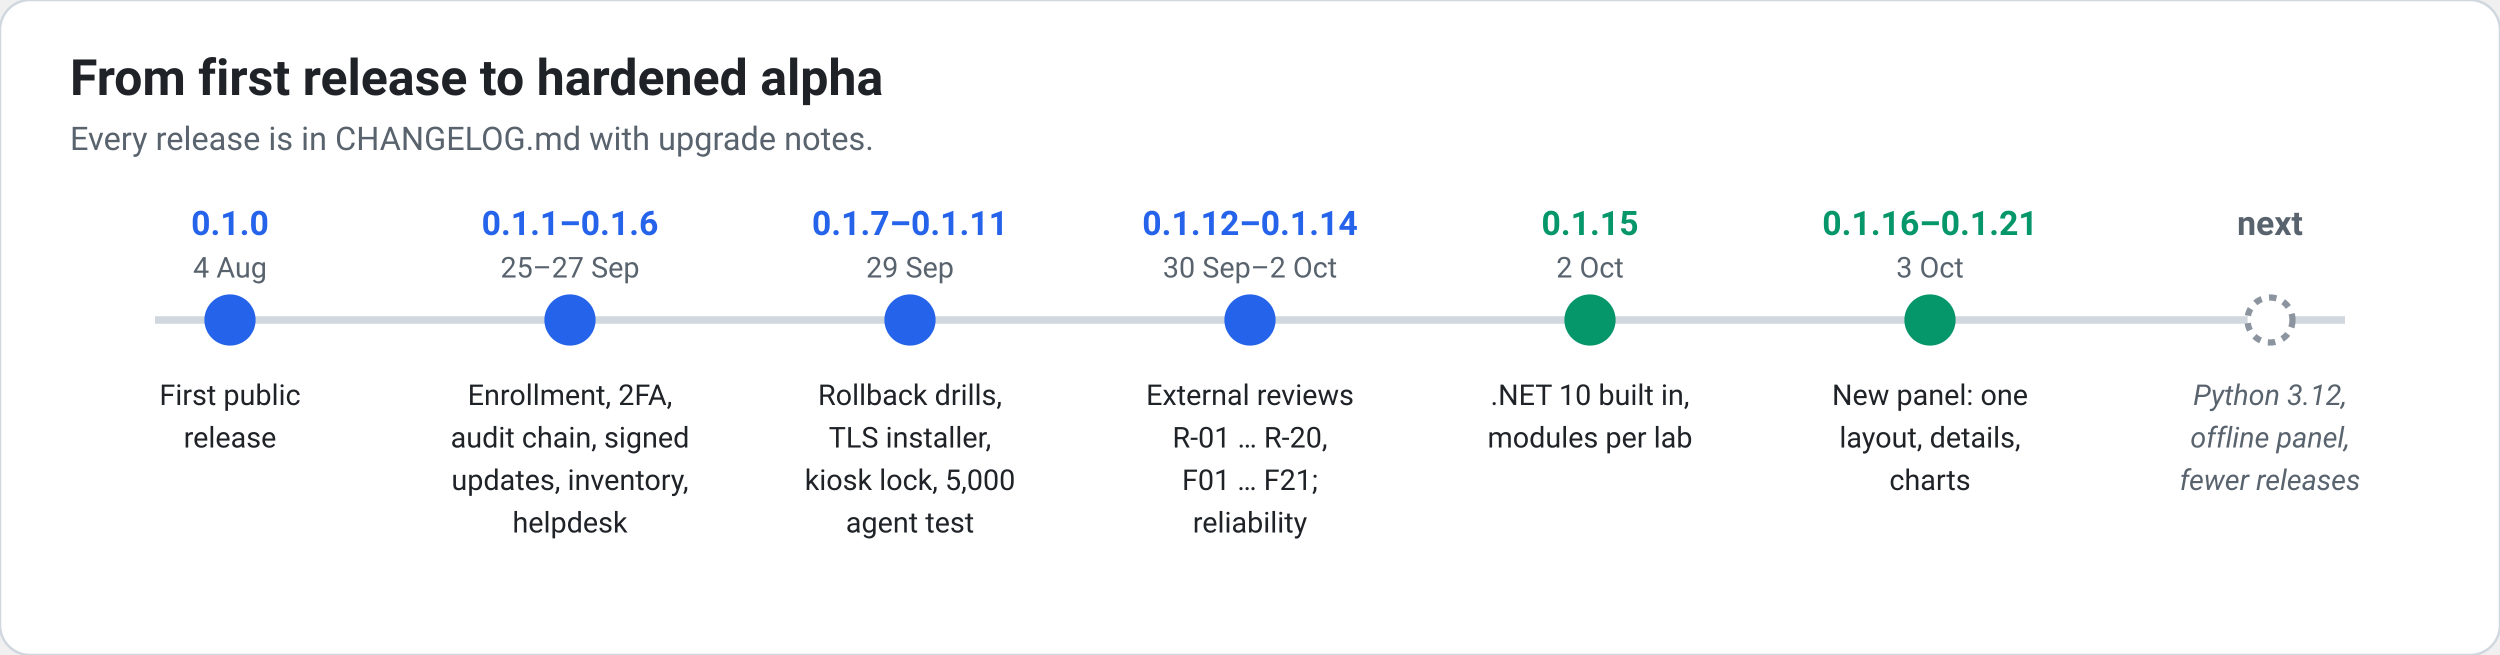
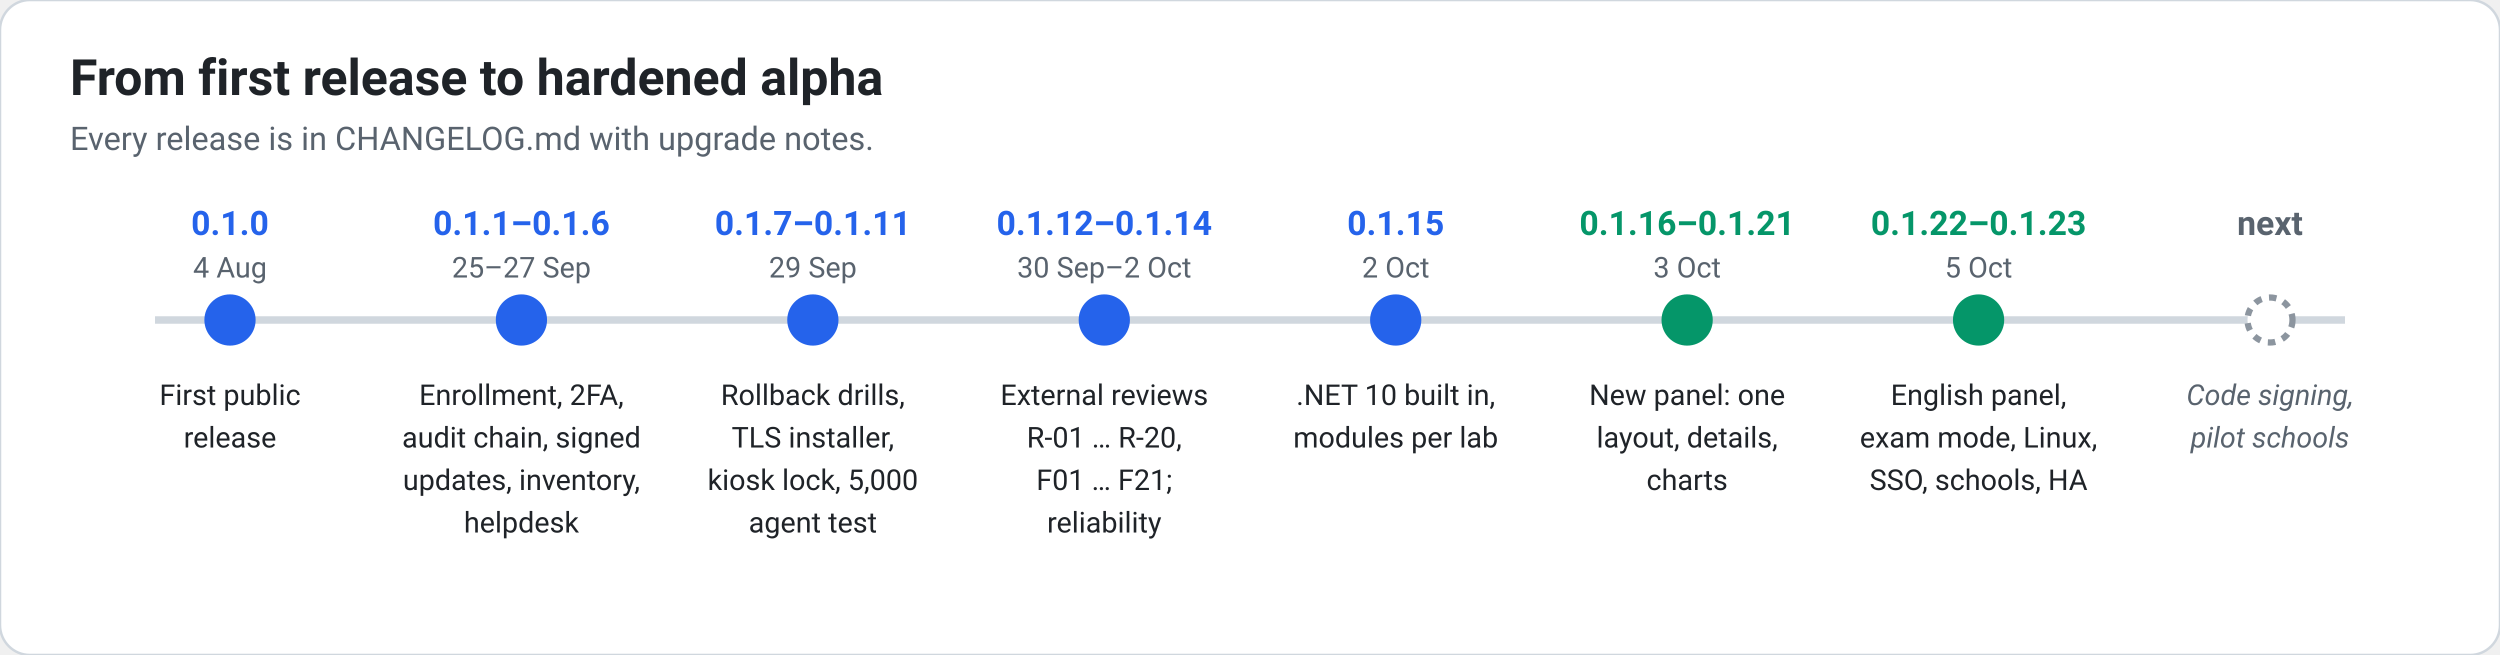
<svg xmlns="http://www.w3.org/2000/svg" viewBox="0 0 1000 262" width="1000" height="262" role="img" aria-label="From first release to hardened alpha">
  <defs>
    <marker id="arr-line" viewBox="0 0 10 10" refX="9" refY="5" markerWidth="7" markerHeight="7" orient="auto-start-reverse">
      <path d="M0,0 L10,5 L0,10 z" fill="#8c959f" />
    </marker>
    <marker id="arr-blue" viewBox="0 0 10 10" refX="9" refY="5" markerWidth="7" markerHeight="7" orient="auto-start-reverse">
      <path d="M0,0 L10,5 L0,10 z" fill="#2563eb" />
    </marker>
    <marker id="arr-green" viewBox="0 0 10 10" refX="9" refY="5" markerWidth="7" markerHeight="7" orient="auto-start-reverse">
      <path d="M0,0 L10,5 L0,10 z" fill="#059669" />
    </marker>
    <marker id="arr-violet" viewBox="0 0 10 10" refX="9" refY="5" markerWidth="7" markerHeight="7" orient="auto-start-reverse">
      <path d="M0,0 L10,5 L0,10 z" fill="#7c3aed" />
    </marker>
    <marker id="arr-amber" viewBox="0 0 10 10" refX="9" refY="5" markerWidth="7" markerHeight="7" orient="auto-start-reverse">
      <path d="M0,0 L10,5 L0,10 z" fill="#b45309" />
    </marker>
    <marker id="arr-red" viewBox="0 0 10 10" refX="9" refY="5" markerWidth="7" markerHeight="7" orient="auto-start-reverse">
      <path d="M0,0 L10,5 L0,10 z" fill="#dc2626" />
    </marker>
  </defs>
  <rect x="0" y="0" width="1000" height="262" rx="12" fill="#ffffff" stroke="#d0d7de" stroke-width="1" />
  <text x="28" y="38" font-family="-apple-system,BlinkMacSystemFont,Segoe UI,Roboto,Helvetica,Arial,sans-serif" font-size="20" font-weight="700" fill="#1f2328" text-anchor="start">From first release to hardened alpha</text>
  <text x="28" y="60" font-family="-apple-system,BlinkMacSystemFont,Segoe UI,Roboto,Helvetica,Arial,sans-serif" font-size="13" font-weight="400" fill="#59636e" text-anchor="start">Every release is in CHANGELOG.md with upgrade notes.</text>
  <line x1="62" y1="128" x2="938" y2="128" stroke="#d0d7de" stroke-width="3" />
  <circle cx="92.0" cy="128" r="9" fill="#2563eb" stroke="#2563eb" stroke-width="2.5" />
  <text x="92.0" y="94" font-family="-apple-system,BlinkMacSystemFont,Segoe UI,Roboto,Helvetica,Arial,sans-serif" font-size="13.5" font-weight="700" fill="#2563eb" text-anchor="middle">0.1.0</text>
  <text x="92.0" y="111" font-family="-apple-system,BlinkMacSystemFont,Segoe UI,Roboto,Helvetica,Arial,sans-serif" font-size="11.5" font-weight="400" fill="#59636e" text-anchor="middle">4 Aug</text>
  <text x="92.0" y="162" font-family="-apple-system,BlinkMacSystemFont,Segoe UI,Roboto,Helvetica,Arial,sans-serif" font-size="11.5" font-weight="400" fill="#1f2328" text-anchor="middle">First public</text>
  <text x="92.0" y="179" font-family="-apple-system,BlinkMacSystemFont,Segoe UI,Roboto,Helvetica,Arial,sans-serif" font-size="11.5" font-weight="400" fill="#1f2328" text-anchor="middle">release</text>
-   <circle cx="228.0" cy="128" r="9" fill="#2563eb" stroke="#2563eb" stroke-width="2.5" />
-   <text x="228.0" y="94" font-family="-apple-system,BlinkMacSystemFont,Segoe UI,Roboto,Helvetica,Arial,sans-serif" font-size="13.5" font-weight="700" fill="#2563eb" text-anchor="middle">0.1.1–0.1.6</text>
-   <text x="228.0" y="111" font-family="-apple-system,BlinkMacSystemFont,Segoe UI,Roboto,Helvetica,Arial,sans-serif" font-size="11.5" font-weight="400" fill="#59636e" text-anchor="middle">25–27 Sep</text>
-   <text x="228.0" y="162" font-family="-apple-system,BlinkMacSystemFont,Segoe UI,Roboto,Helvetica,Arial,sans-serif" font-size="11.5" font-weight="400" fill="#1f2328" text-anchor="middle">Enrollment, 2FA,</text>
-   <text x="228.0" y="179" font-family="-apple-system,BlinkMacSystemFont,Segoe UI,Roboto,Helvetica,Arial,sans-serif" font-size="11.5" font-weight="400" fill="#1f2328" text-anchor="middle">audit chain, signed</text>
-   <text x="228.0" y="196" font-family="-apple-system,BlinkMacSystemFont,Segoe UI,Roboto,Helvetica,Arial,sans-serif" font-size="11.5" font-weight="400" fill="#1f2328" text-anchor="middle">updates, inventory,</text>
-   <text x="228.0" y="213" font-family="-apple-system,BlinkMacSystemFont,Segoe UI,Roboto,Helvetica,Arial,sans-serif" font-size="11.5" font-weight="400" fill="#1f2328" text-anchor="middle">helpdesk</text>
-   <circle cx="364.0" cy="128" r="9" fill="#2563eb" stroke="#2563eb" stroke-width="2.5" />
-   <text x="364.0" y="94" font-family="-apple-system,BlinkMacSystemFont,Segoe UI,Roboto,Helvetica,Arial,sans-serif" font-size="13.5" font-weight="700" fill="#2563eb" text-anchor="middle">0.1.7–0.1.11</text>
-   <text x="364.0" y="111" font-family="-apple-system,BlinkMacSystemFont,Segoe UI,Roboto,Helvetica,Arial,sans-serif" font-size="11.5" font-weight="400" fill="#59636e" text-anchor="middle">29 Sep</text>
-   <text x="364.0" y="162" font-family="-apple-system,BlinkMacSystemFont,Segoe UI,Roboto,Helvetica,Arial,sans-serif" font-size="11.5" font-weight="400" fill="#1f2328" text-anchor="middle">Rollback drills,</text>
-   <text x="364.0" y="179" font-family="-apple-system,BlinkMacSystemFont,Segoe UI,Roboto,Helvetica,Arial,sans-serif" font-size="11.5" font-weight="400" fill="#1f2328" text-anchor="middle">TLS installer,</text>
-   <text x="364.0" y="196" font-family="-apple-system,BlinkMacSystemFont,Segoe UI,Roboto,Helvetica,Arial,sans-serif" font-size="11.5" font-weight="400" fill="#1f2328" text-anchor="middle">kiosk lock, 5,000</text>
-   <text x="364.0" y="213" font-family="-apple-system,BlinkMacSystemFont,Segoe UI,Roboto,Helvetica,Arial,sans-serif" font-size="11.5" font-weight="400" fill="#1f2328" text-anchor="middle">agent test</text>
-   <circle cx="500.0" cy="128" r="9" fill="#2563eb" stroke="#2563eb" stroke-width="2.5" />
-   <text x="500.0" y="94" font-family="-apple-system,BlinkMacSystemFont,Segoe UI,Roboto,Helvetica,Arial,sans-serif" font-size="13.5" font-weight="700" fill="#2563eb" text-anchor="middle">0.1.12–0.1.14</text>
-   <text x="500.0" y="111" font-family="-apple-system,BlinkMacSystemFont,Segoe UI,Roboto,Helvetica,Arial,sans-serif" font-size="11.5" font-weight="400" fill="#59636e" text-anchor="middle">30 Sep–2 Oct</text>
-   <text x="500.0" y="162" font-family="-apple-system,BlinkMacSystemFont,Segoe UI,Roboto,Helvetica,Arial,sans-serif" font-size="11.5" font-weight="400" fill="#1f2328" text-anchor="middle">External reviews</text>
-   <text x="500.0" y="179" font-family="-apple-system,BlinkMacSystemFont,Segoe UI,Roboto,Helvetica,Arial,sans-serif" font-size="11.5" font-weight="400" fill="#1f2328" text-anchor="middle">R-01 … R-20,</text>
-   <text x="500.0" y="196" font-family="-apple-system,BlinkMacSystemFont,Segoe UI,Roboto,Helvetica,Arial,sans-serif" font-size="11.5" font-weight="400" fill="#1f2328" text-anchor="middle">F01 … F21;</text>
-   <text x="500.0" y="213" font-family="-apple-system,BlinkMacSystemFont,Segoe UI,Roboto,Helvetica,Arial,sans-serif" font-size="11.5" font-weight="400" fill="#1f2328" text-anchor="middle">reliability</text>
-   <circle cx="636.0" cy="128" r="9" fill="#059669" stroke="#059669" stroke-width="2.5" />
-   <text x="636.0" y="94" font-family="-apple-system,BlinkMacSystemFont,Segoe UI,Roboto,Helvetica,Arial,sans-serif" font-size="13.5" font-weight="700" fill="#059669" text-anchor="middle">0.1.15</text>
-   <text x="636.0" y="111" font-family="-apple-system,BlinkMacSystemFont,Segoe UI,Roboto,Helvetica,Arial,sans-serif" font-size="11.5" font-weight="400" fill="#59636e" text-anchor="middle">2 Oct</text>
-   <text x="636.0" y="162" font-family="-apple-system,BlinkMacSystemFont,Segoe UI,Roboto,Helvetica,Arial,sans-serif" font-size="11.5" font-weight="400" fill="#1f2328" text-anchor="middle">.NET 10 built in,</text>
-   <text x="636.0" y="179" font-family="-apple-system,BlinkMacSystemFont,Segoe UI,Roboto,Helvetica,Arial,sans-serif" font-size="11.5" font-weight="400" fill="#1f2328" text-anchor="middle">modules per lab</text>
-   <circle cx="772.0" cy="128" r="9" fill="#059669" stroke="#059669" stroke-width="2.5" />
-   <text x="772.0" y="94" font-family="-apple-system,BlinkMacSystemFont,Segoe UI,Roboto,Helvetica,Arial,sans-serif" font-size="13.5" font-weight="700" fill="#059669" text-anchor="middle">0.1.16–0.1.21</text>
-   <text x="772.0" y="111" font-family="-apple-system,BlinkMacSystemFont,Segoe UI,Roboto,Helvetica,Arial,sans-serif" font-size="11.5" font-weight="400" fill="#59636e" text-anchor="middle">3 Oct</text>
-   <text x="772.0" y="162" font-family="-apple-system,BlinkMacSystemFont,Segoe UI,Roboto,Helvetica,Arial,sans-serif" font-size="11.5" font-weight="400" fill="#1f2328" text-anchor="middle">New panel: one</text>
-   <text x="772.0" y="179" font-family="-apple-system,BlinkMacSystemFont,Segoe UI,Roboto,Helvetica,Arial,sans-serif" font-size="11.5" font-weight="400" fill="#1f2328" text-anchor="middle">layout, details,</text>
-   <text x="772.0" y="196" font-family="-apple-system,BlinkMacSystemFont,Segoe UI,Roboto,Helvetica,Arial,sans-serif" font-size="11.5" font-weight="400" fill="#1f2328" text-anchor="middle">charts</text>
+   <circle cx="208.571" cy="128" r="9" fill="#2563eb" stroke="#2563eb" stroke-width="2.5" />
+   <text x="208.571" y="94" font-family="-apple-system,BlinkMacSystemFont,Segoe UI,Roboto,Helvetica,Arial,sans-serif" font-size="13.5" font-weight="700" fill="#2563eb" text-anchor="middle">0.1.1–0.1.6</text>
+   <text x="208.571" y="111" font-family="-apple-system,BlinkMacSystemFont,Segoe UI,Roboto,Helvetica,Arial,sans-serif" font-size="11.5" font-weight="400" fill="#59636e" text-anchor="middle">25–27 Sep</text>
+   <text x="208.571" y="162" font-family="-apple-system,BlinkMacSystemFont,Segoe UI,Roboto,Helvetica,Arial,sans-serif" font-size="11.5" font-weight="400" fill="#1f2328" text-anchor="middle">Enrollment, 2FA,</text>
+   <text x="208.571" y="179" font-family="-apple-system,BlinkMacSystemFont,Segoe UI,Roboto,Helvetica,Arial,sans-serif" font-size="11.5" font-weight="400" fill="#1f2328" text-anchor="middle">audit chain, signed</text>
+   <text x="208.571" y="196" font-family="-apple-system,BlinkMacSystemFont,Segoe UI,Roboto,Helvetica,Arial,sans-serif" font-size="11.5" font-weight="400" fill="#1f2328" text-anchor="middle">updates, inventory,</text>
+   <text x="208.571" y="213" font-family="-apple-system,BlinkMacSystemFont,Segoe UI,Roboto,Helvetica,Arial,sans-serif" font-size="11.5" font-weight="400" fill="#1f2328" text-anchor="middle">helpdesk</text>
+   <circle cx="325.143" cy="128" r="9" fill="#2563eb" stroke="#2563eb" stroke-width="2.5" />
+   <text x="325.143" y="94" font-family="-apple-system,BlinkMacSystemFont,Segoe UI,Roboto,Helvetica,Arial,sans-serif" font-size="13.5" font-weight="700" fill="#2563eb" text-anchor="middle">0.1.7–0.1.11</text>
+   <text x="325.143" y="111" font-family="-apple-system,BlinkMacSystemFont,Segoe UI,Roboto,Helvetica,Arial,sans-serif" font-size="11.5" font-weight="400" fill="#59636e" text-anchor="middle">29 Sep</text>
+   <text x="325.143" y="162" font-family="-apple-system,BlinkMacSystemFont,Segoe UI,Roboto,Helvetica,Arial,sans-serif" font-size="11.5" font-weight="400" fill="#1f2328" text-anchor="middle">Rollback drills,</text>
+   <text x="325.143" y="179" font-family="-apple-system,BlinkMacSystemFont,Segoe UI,Roboto,Helvetica,Arial,sans-serif" font-size="11.5" font-weight="400" fill="#1f2328" text-anchor="middle">TLS installer,</text>
+   <text x="325.143" y="196" font-family="-apple-system,BlinkMacSystemFont,Segoe UI,Roboto,Helvetica,Arial,sans-serif" font-size="11.5" font-weight="400" fill="#1f2328" text-anchor="middle">kiosk lock, 5,000</text>
+   <text x="325.143" y="213" font-family="-apple-system,BlinkMacSystemFont,Segoe UI,Roboto,Helvetica,Arial,sans-serif" font-size="11.5" font-weight="400" fill="#1f2328" text-anchor="middle">agent test</text>
+   <circle cx="441.714" cy="128" r="9" fill="#2563eb" stroke="#2563eb" stroke-width="2.5" />
+   <text x="441.714" y="94" font-family="-apple-system,BlinkMacSystemFont,Segoe UI,Roboto,Helvetica,Arial,sans-serif" font-size="13.5" font-weight="700" fill="#2563eb" text-anchor="middle">0.1.12–0.1.14</text>
+   <text x="441.714" y="111" font-family="-apple-system,BlinkMacSystemFont,Segoe UI,Roboto,Helvetica,Arial,sans-serif" font-size="11.5" font-weight="400" fill="#59636e" text-anchor="middle">30 Sep–2 Oct</text>
+   <text x="441.714" y="162" font-family="-apple-system,BlinkMacSystemFont,Segoe UI,Roboto,Helvetica,Arial,sans-serif" font-size="11.5" font-weight="400" fill="#1f2328" text-anchor="middle">External reviews</text>
+   <text x="441.714" y="179" font-family="-apple-system,BlinkMacSystemFont,Segoe UI,Roboto,Helvetica,Arial,sans-serif" font-size="11.5" font-weight="400" fill="#1f2328" text-anchor="middle">R-01 … R-20,</text>
+   <text x="441.714" y="196" font-family="-apple-system,BlinkMacSystemFont,Segoe UI,Roboto,Helvetica,Arial,sans-serif" font-size="11.5" font-weight="400" fill="#1f2328" text-anchor="middle">F01 … F21;</text>
+   <text x="441.714" y="213" font-family="-apple-system,BlinkMacSystemFont,Segoe UI,Roboto,Helvetica,Arial,sans-serif" font-size="11.5" font-weight="400" fill="#1f2328" text-anchor="middle">reliability</text>
+   <circle cx="558.286" cy="128" r="9" fill="#2563eb" stroke="#2563eb" stroke-width="2.5" />
+   <text x="558.286" y="94" font-family="-apple-system,BlinkMacSystemFont,Segoe UI,Roboto,Helvetica,Arial,sans-serif" font-size="13.5" font-weight="700" fill="#2563eb" text-anchor="middle">0.1.15</text>
+   <text x="558.286" y="111" font-family="-apple-system,BlinkMacSystemFont,Segoe UI,Roboto,Helvetica,Arial,sans-serif" font-size="11.5" font-weight="400" fill="#59636e" text-anchor="middle">2 Oct</text>
+   <text x="558.286" y="162" font-family="-apple-system,BlinkMacSystemFont,Segoe UI,Roboto,Helvetica,Arial,sans-serif" font-size="11.5" font-weight="400" fill="#1f2328" text-anchor="middle">.NET 10 built in,</text>
+   <text x="558.286" y="179" font-family="-apple-system,BlinkMacSystemFont,Segoe UI,Roboto,Helvetica,Arial,sans-serif" font-size="11.5" font-weight="400" fill="#1f2328" text-anchor="middle">modules per lab</text>
+   <circle cx="674.857" cy="128" r="9" fill="#059669" stroke="#059669" stroke-width="2.5" />
+   <text x="674.857" y="94" font-family="-apple-system,BlinkMacSystemFont,Segoe UI,Roboto,Helvetica,Arial,sans-serif" font-size="13.5" font-weight="700" fill="#059669" text-anchor="middle">0.1.16–0.1.21</text>
+   <text x="674.857" y="111" font-family="-apple-system,BlinkMacSystemFont,Segoe UI,Roboto,Helvetica,Arial,sans-serif" font-size="11.5" font-weight="400" fill="#59636e" text-anchor="middle">3 Oct</text>
+   <text x="674.857" y="162" font-family="-apple-system,BlinkMacSystemFont,Segoe UI,Roboto,Helvetica,Arial,sans-serif" font-size="11.5" font-weight="400" fill="#1f2328" text-anchor="middle">New panel: one</text>
+   <text x="674.857" y="179" font-family="-apple-system,BlinkMacSystemFont,Segoe UI,Roboto,Helvetica,Arial,sans-serif" font-size="11.5" font-weight="400" fill="#1f2328" text-anchor="middle">layout, details,</text>
+   <text x="674.857" y="196" font-family="-apple-system,BlinkMacSystemFont,Segoe UI,Roboto,Helvetica,Arial,sans-serif" font-size="11.5" font-weight="400" fill="#1f2328" text-anchor="middle">charts</text>
+   <circle cx="791.429" cy="128" r="9" fill="#059669" stroke="#059669" stroke-width="2.5" />
+   <text x="791.429" y="94" font-family="-apple-system,BlinkMacSystemFont,Segoe UI,Roboto,Helvetica,Arial,sans-serif" font-size="13.5" font-weight="700" fill="#059669" text-anchor="middle">0.1.22–0.1.23</text>
+   <text x="791.429" y="111" font-family="-apple-system,BlinkMacSystemFont,Segoe UI,Roboto,Helvetica,Arial,sans-serif" font-size="11.5" font-weight="400" fill="#59636e" text-anchor="middle">5 Oct</text>
+   <text x="791.429" y="162" font-family="-apple-system,BlinkMacSystemFont,Segoe UI,Roboto,Helvetica,Arial,sans-serif" font-size="11.5" font-weight="400" fill="#1f2328" text-anchor="middle">English panel,</text>
+   <text x="791.429" y="179" font-family="-apple-system,BlinkMacSystemFont,Segoe UI,Roboto,Helvetica,Arial,sans-serif" font-size="11.5" font-weight="400" fill="#1f2328" text-anchor="middle">exam mode, Linux,</text>
+   <text x="791.429" y="196" font-family="-apple-system,BlinkMacSystemFont,Segoe UI,Roboto,Helvetica,Arial,sans-serif" font-size="11.5" font-weight="400" fill="#1f2328" text-anchor="middle">SSO, schools, HA</text>
  <circle cx="908.0" cy="128" r="9" fill="#ffffff" stroke="#8c959f" stroke-width="2.5" stroke-dasharray="3 3" />
  <text x="908.0" y="94" font-family="-apple-system,BlinkMacSystemFont,Segoe UI,Roboto,Helvetica,Arial,sans-serif" font-size="13.5" font-weight="700" fill="#59636e" text-anchor="middle">next</text>
  <text x="908.0" y="111" font-family="-apple-system,BlinkMacSystemFont,Segoe UI,Roboto,Helvetica,Arial,sans-serif" font-size="11.5" font-weight="400" fill="#59636e" text-anchor="middle" />
-   <text x="908.0" y="162" font-family="-apple-system,BlinkMacSystemFont,Segoe UI,Roboto,Helvetica,Arial,sans-serif" font-size="11.5" font-weight="400" fill="#59636e" text-anchor="middle" font-style="italic">Python 3.12,</text>
-   <text x="908.0" y="179" font-family="-apple-system,BlinkMacSystemFont,Segoe UI,Roboto,Helvetica,Arial,sans-serif" font-size="11.5" font-weight="400" fill="#59636e" text-anchor="middle" font-style="italic">offline panel,</text>
-   <text x="908.0" y="196" font-family="-apple-system,BlinkMacSystemFont,Segoe UI,Roboto,Helvetica,Arial,sans-serif" font-size="11.5" font-weight="400" fill="#59636e" text-anchor="middle" font-style="italic">fewer releases</text>
+   <text x="908.0" y="162" font-family="-apple-system,BlinkMacSystemFont,Segoe UI,Roboto,Helvetica,Arial,sans-serif" font-size="11.5" font-weight="400" fill="#59636e" text-anchor="middle" font-style="italic">Code signing,</text>
+   <text x="908.0" y="179" font-family="-apple-system,BlinkMacSystemFont,Segoe UI,Roboto,Helvetica,Arial,sans-serif" font-size="11.5" font-weight="400" fill="#59636e" text-anchor="middle" font-style="italic">pilot schools</text>
</svg>
